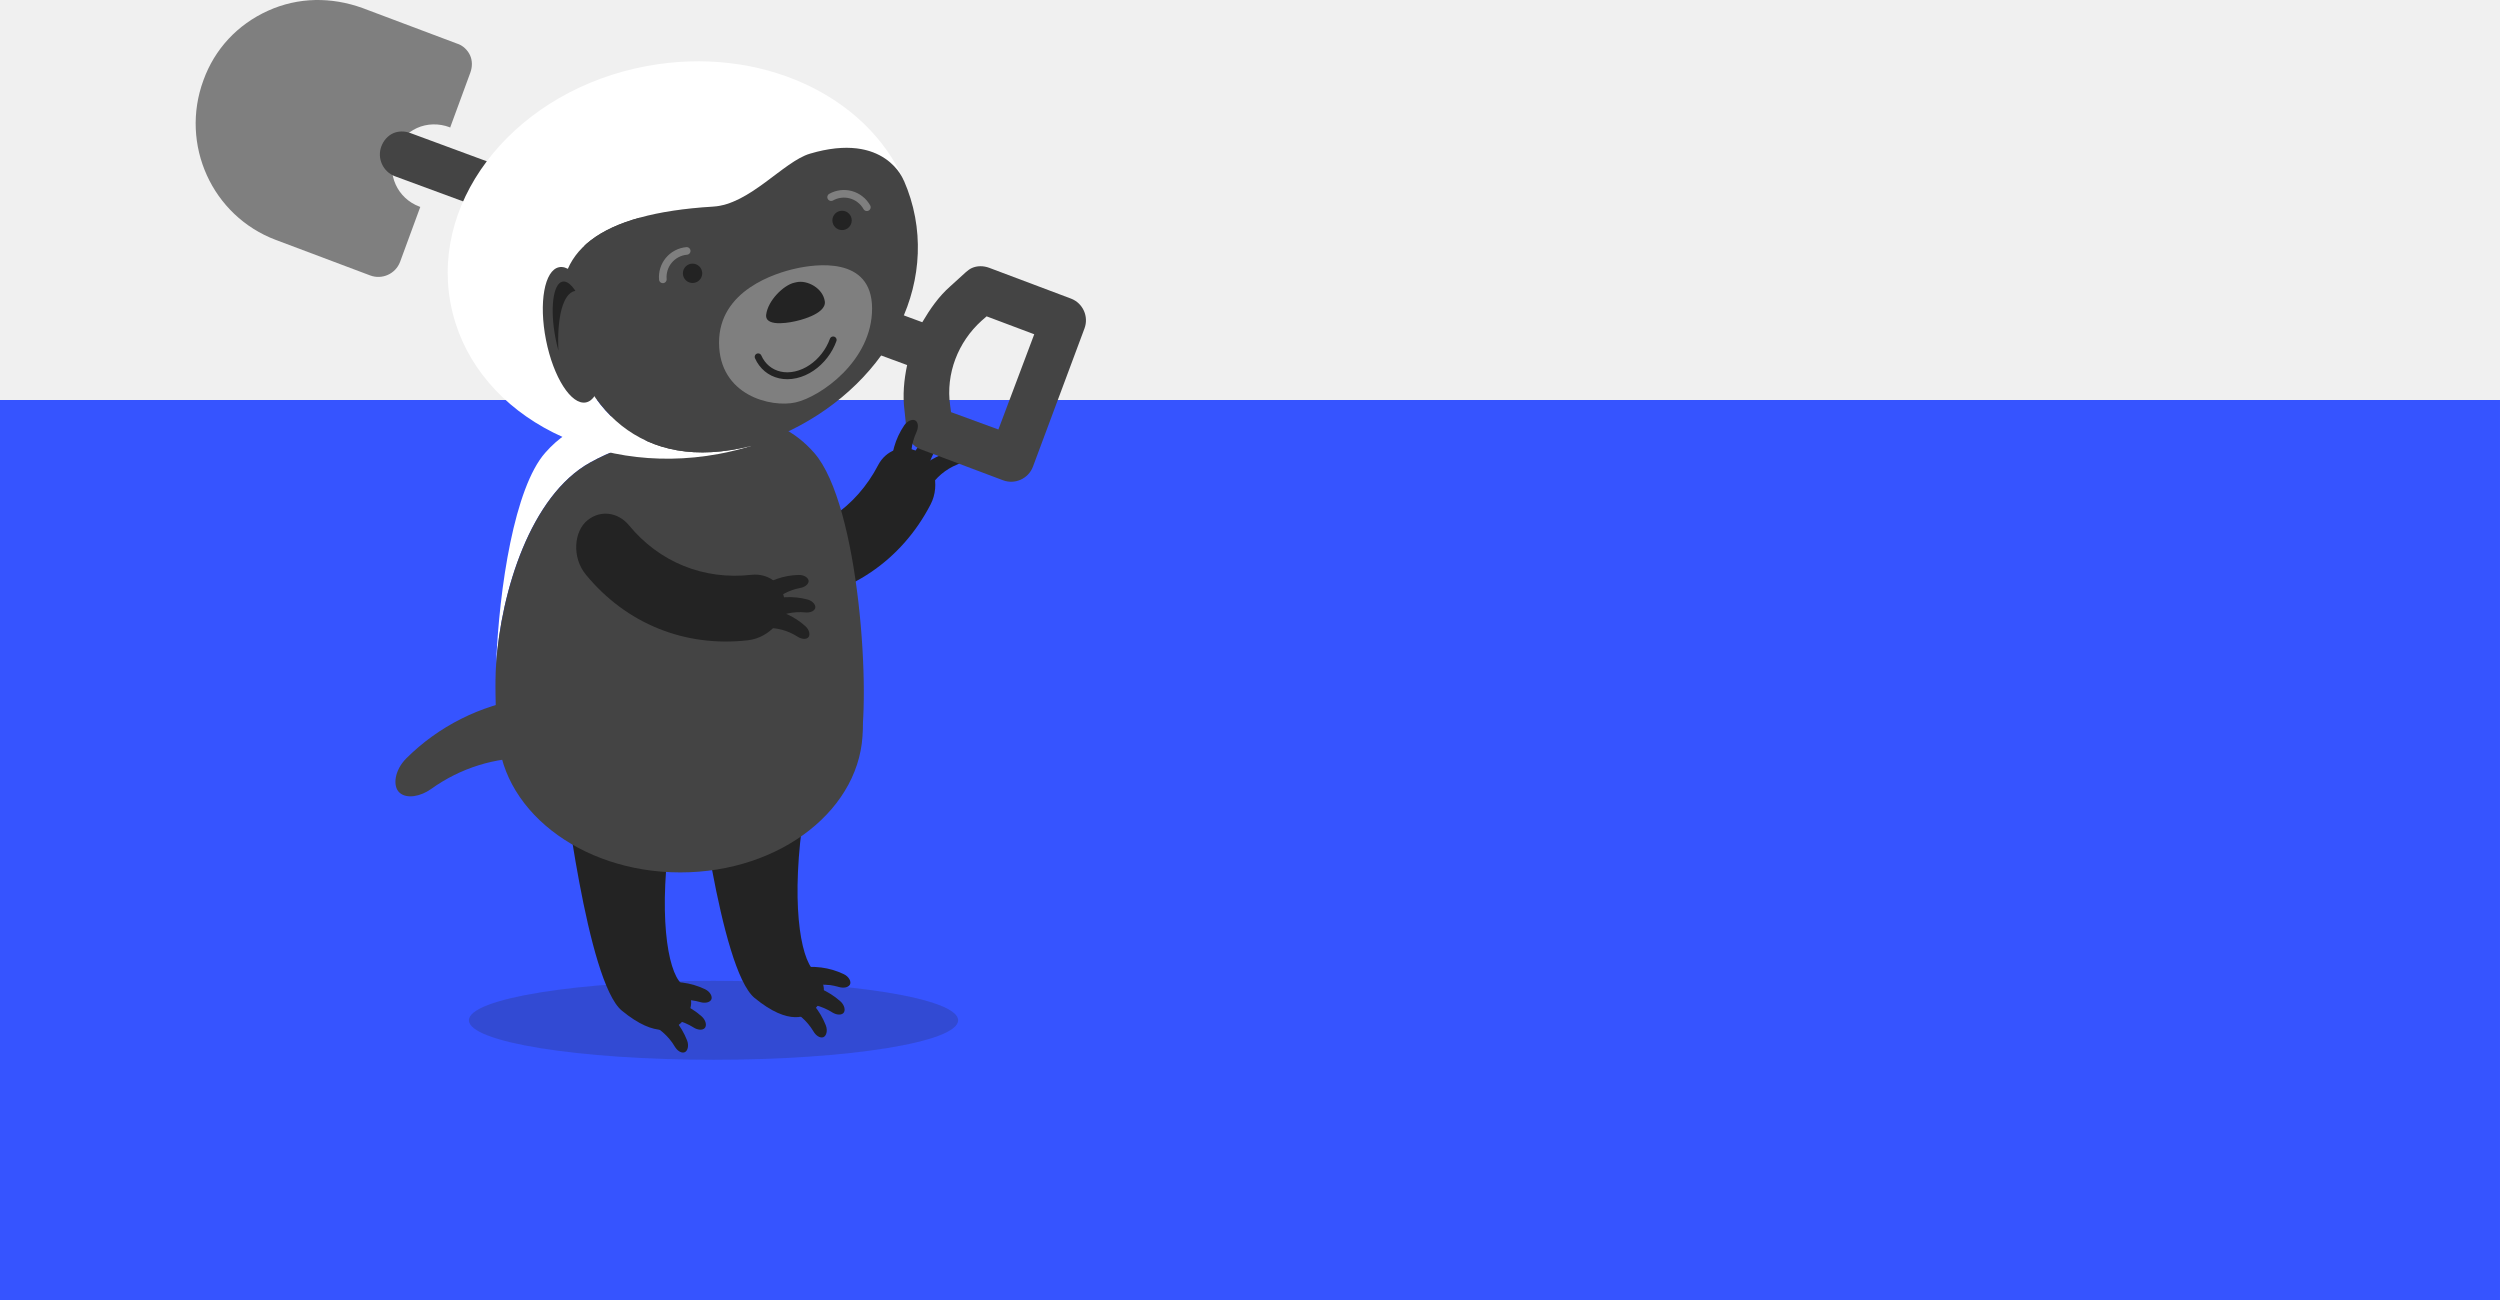
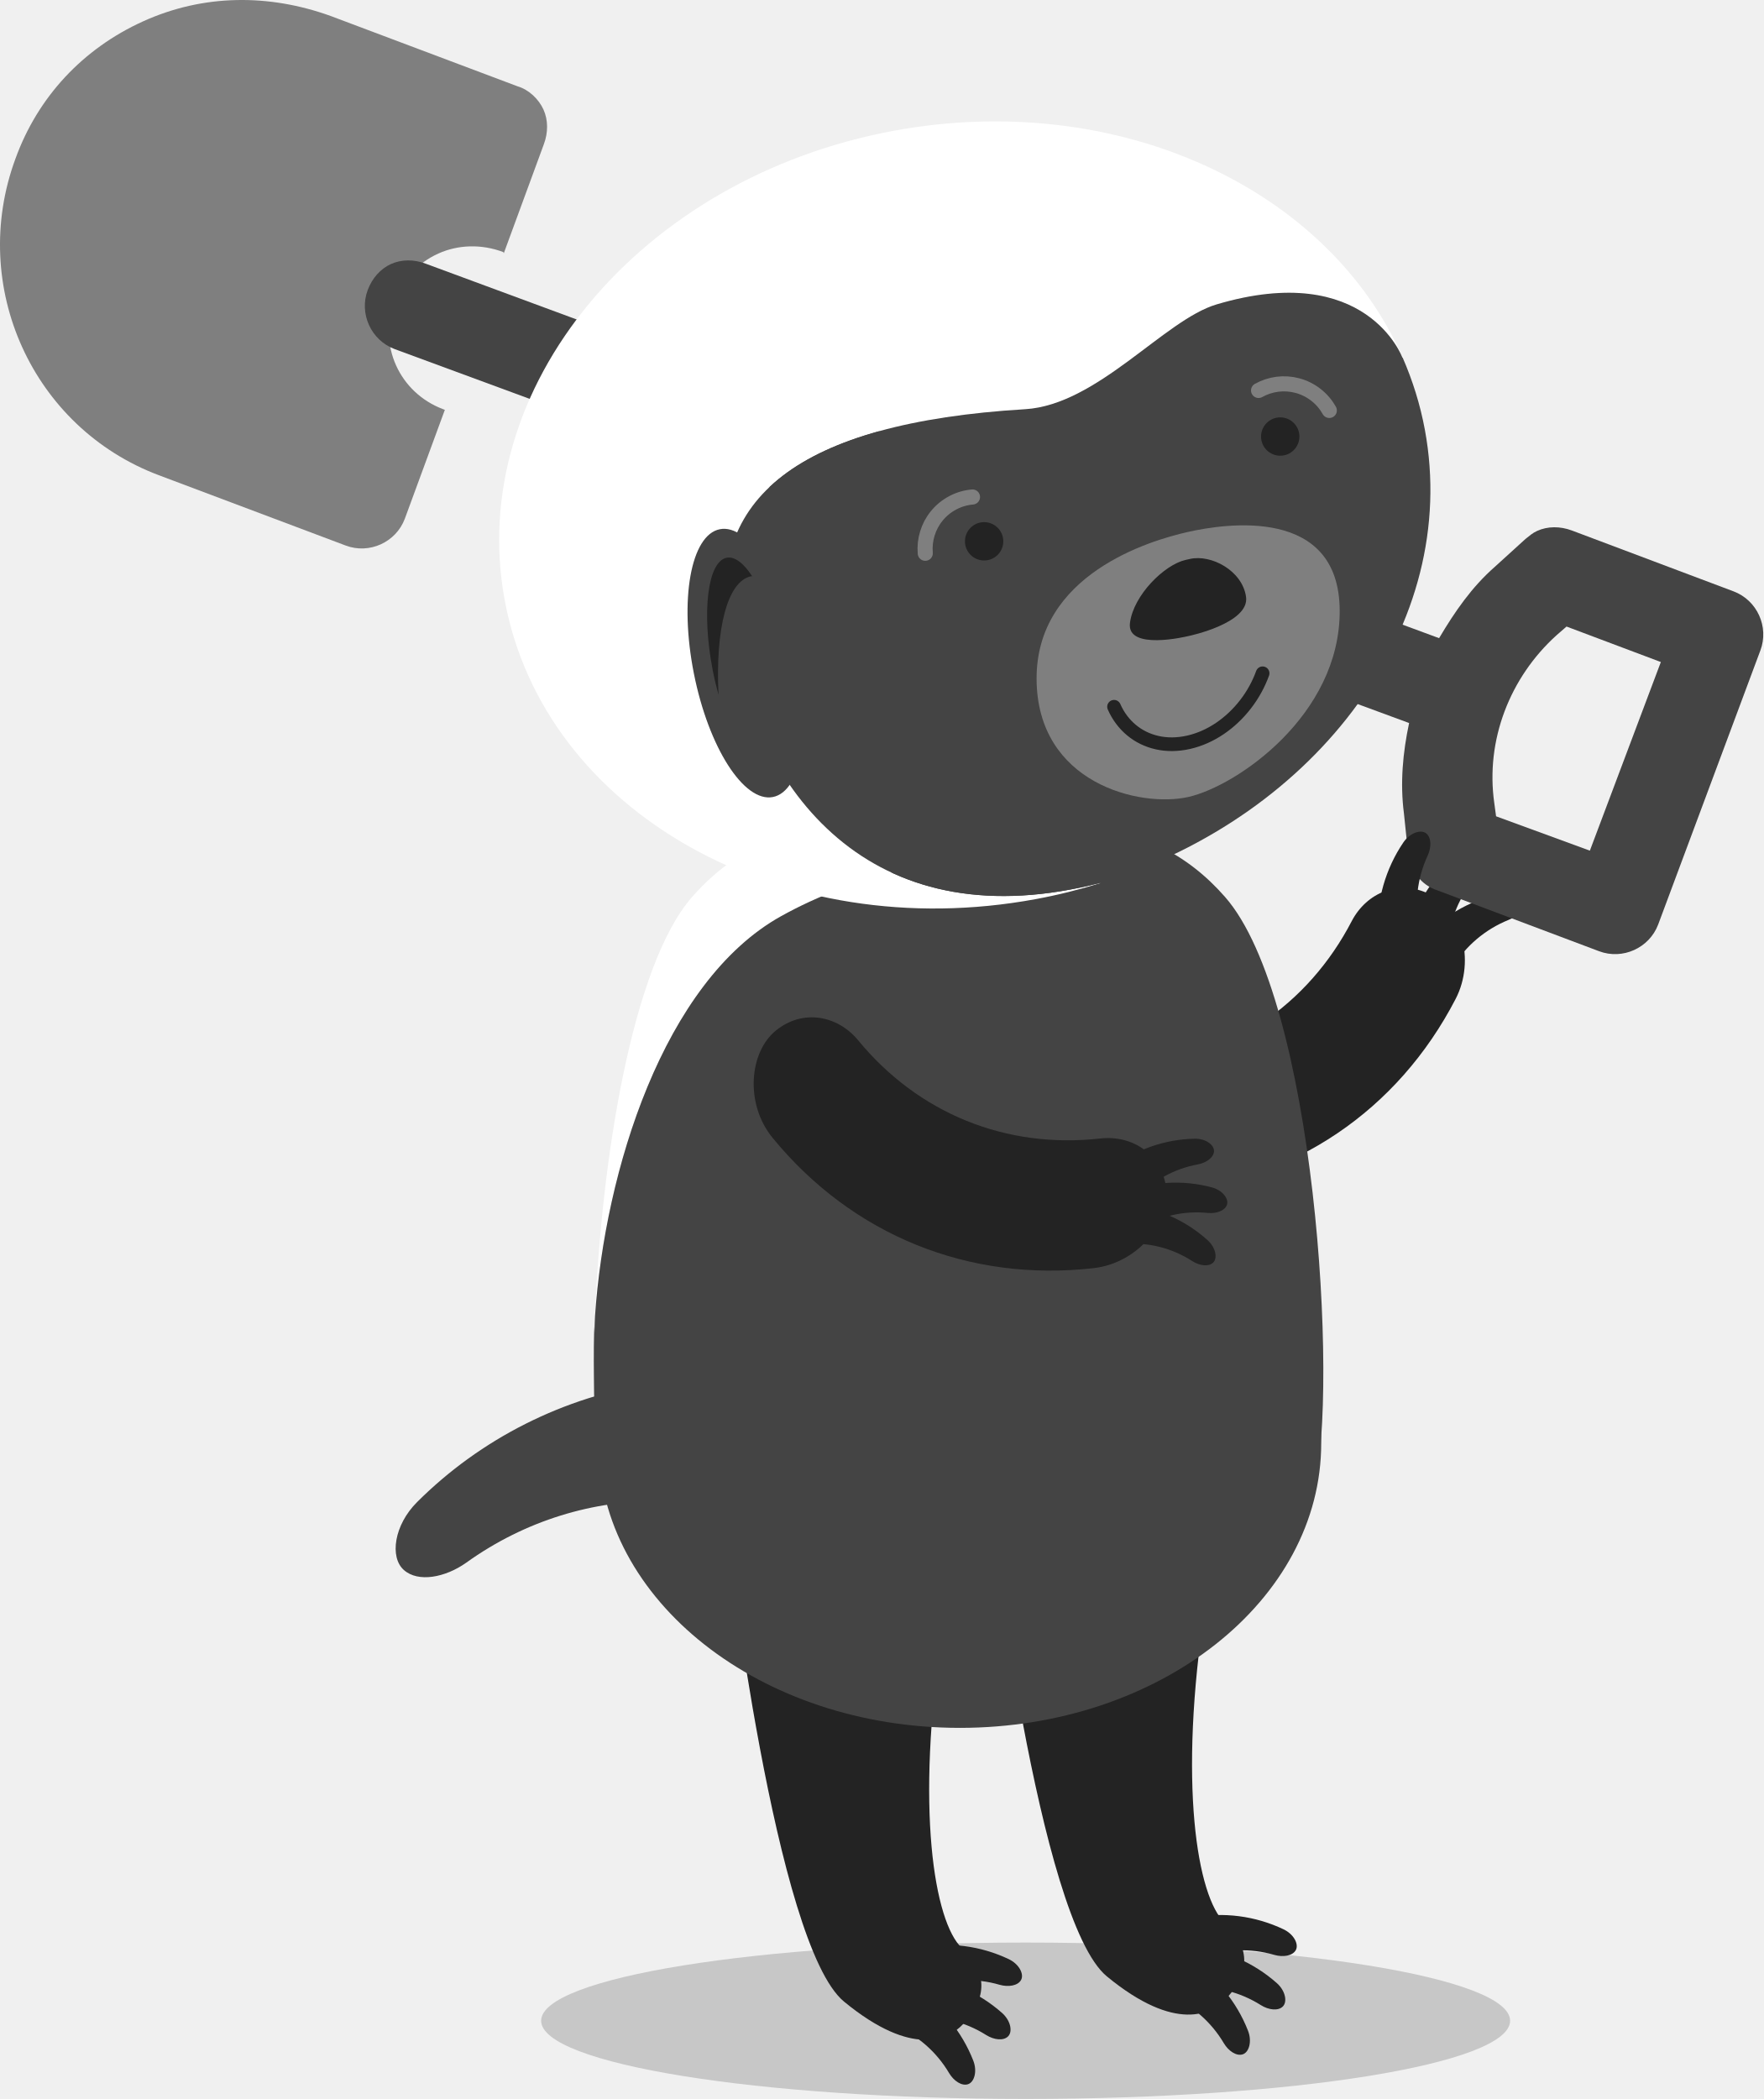
- <svg xmlns="http://www.w3.org/2000/svg" version="1.1" id="Layer_1" x="0px" y="0px" width="375px" height="195px" viewBox="0 0 375 195" enable-background="new 0 0 375 195" xml:space="preserve">
+ <svg xmlns="http://www.w3.org/2000/svg" version="1.1" id="Layer_1" xml:space="preserve" viewBox="29.35 0 133.54 158.97">
  <g>
-     <rect y="60" fill="#3654FF" width="374.999" height="135" />
-     <g>
-       <rect x="196.216" y="91.725" fill="none" width="147.567" height="74.275" />
-       <text transform="matrix(1 0 0 1 220.3525 103.2441)">
-         <tspan x="0" y="0" fill="#FFFFFF" font-size="16" />
-         <tspan x="-4.784" y="19" fill="#FFFFFF" font-size="16" />
-         <tspan x="-15.456" y="38" fill="#FFFFFF" font-size="16" />
-         <tspan x="3.032" y="57" fill="#FFFFFF" font-size="16" />
-       </text>
-     </g>
    <g>
      <ellipse opacity="0.2" fill="#232323" cx="107.027" cy="153.044" rx="36.693" ry="5.922" />
-       <path fill="#232323" d="M115.292,80.851c-2.386,0.248-4.285,2.115-4.062,4.734c0.215,2.604,3.291,5.084,6.622,4.762    c9.48-0.91,17.362-6.234,21.741-14.691c1.54-2.973,0.387-6.752-1.947-7.922c-2.347-1.182-4.788-0.119-5.909,2.004    C128.425,76.132,122.464,80.163,115.292,80.851z" />
-       <path fill="#232323" d="M141.149,66.401c0.451-0.525,0.656-1.236,0.351-1.65c-0.304-0.412-1.173-0.377-1.851,0.189    c-1.839,1.529-3.177,3.643-3.768,6.049c-0.218,0.896,0.489,1.627,1.428,1.604c0.942-0.025,1.662-0.529,1.713-1.156    C139.159,69.649,139.875,67.868,141.149,66.401z" />
-       <path fill="#232323" d="M143.614,69.665c0.639-0.26,1.146-0.801,1.062-1.309c-0.081-0.504-0.871-0.869-1.733-0.674    c-2.335,0.525-4.487,1.795-6.108,3.67c-0.603,0.697-0.306,1.67,0.542,2.076c0.849,0.41,1.722,0.287,2.049-0.248    C140.363,71.651,141.81,70.394,143.614,69.665z" />
-       <path fill="#232323" d="M84.341,115.614c0.135,1.084,3.721,31.691,8.935,35.982c5.214,4.289,7.951,2.846,9.011,1.705    c1.109-1.193,2.512-3.34-0.086-5.762c-2.086-1.947-3.554-10.57-1.472-24.027L84.341,115.614z" />
-       <path fill="#232323" d="M104.248,113.706c0.138,1.082,3.722,31.691,8.936,35.982c5.215,4.289,7.952,2.844,9.012,1.703    c1.109-1.191,2.511-3.34-0.085-5.76c-2.087-1.949-3.556-10.57-1.473-24.029L104.248,113.706z" />
-       <path fill="#FFFFFF" d="M88.513,69.384c6.024-3.344,13.662-5.139,27.76-5.689c-3.362-1.422-7.81-2.084-14.318-2.084h-0.011    c-11.14,0-16.295,1.902-20.172,6.316c-4.581,5.213-6.894,20.123-7.356,31.725C75.155,88.757,79.576,74.349,88.513,69.384z" />
-       <path fill="#444444" d="M74.415,99.651c-0.109,1.602-0.135,3.123-0.087,4.529C74.323,102.755,74.353,101.235,74.415,99.651z" />
-       <path fill="#444444" d="M64.665,118.349c-1.591,1.131-3.646,1.521-4.73,0.555c-1.081-0.957-0.754-3.4,1.016-5.154    c4.786-4.771,11.073-7.984,17.995-9.016c2.579-0.377,4.449,1.799,4.134,4.434c-0.312,2.645-1.923,4.537-3.691,4.516    C74.326,113.603,69.127,115.147,64.665,118.349z" />
-       <path fill="#444444" d="M122.126,67.927c-1.415-1.611-3.006-2.885-4.991-3.857c-0.275-0.135-0.571-0.254-0.862-0.375    c-2.271,0.088-4.357,0.213-6.313,0.367c-4.799,0.17-8.56,0.707-11.611,1.662c-3.933,0.914-7.061,2.121-9.835,3.66    c-8.937,4.965-13.357,19.373-14.098,30.268c-0.062,1.584-0.092,3.104-0.087,4.529c0.012,3.686,0.246,6.748,0.688,8.598    c0.478,2,2.392,3.707,5.399,5.057c4.795,2.148,12.39,3.375,21.528,3.375h0.011c0.856,0,1.695-0.014,2.524-0.035    c0.257-0.006,0.507-0.018,0.761-0.025c0.573-0.02,1.142-0.043,1.699-0.074c0.28-0.014,0.557-0.029,0.831-0.047    c0.542-0.033,1.074-0.074,1.602-0.117c0.247-0.02,0.497-0.039,0.741-0.062c0.641-0.059,1.268-0.125,1.885-0.199    c0.106-0.014,0.22-0.023,0.327-0.037c0.726-0.09,1.432-0.189,2.118-0.299c0.166-0.027,0.326-0.059,0.489-0.086    c0.514-0.086,1.018-0.176,1.508-0.275c0.208-0.039,0.41-0.082,0.613-0.125c0.442-0.094,0.875-0.193,1.296-0.295    c0.192-0.049,0.386-0.094,0.573-0.143c0.457-0.119,0.898-0.242,1.328-0.373c0.1-0.029,0.208-0.055,0.305-0.084    c-0.004,0-0.007,0-0.011,0c2.94-0.912,5.227-2.074,6.672-3.453c0.015-0.014,0.024-0.029,0.039-0.045    c0.271-0.262,0.517-0.529,0.726-0.807c0.082-0.107,0.134-0.223,0.206-0.33c0.124-0.189,0.257-0.377,0.352-0.57    c0.152-0.309,0.267-0.625,0.344-0.949C130.748,104.96,128.946,75.69,122.126,67.927z" />
-       <ellipse fill="#444444" cx="102.048" cy="109.3" rx="27.366" ry="21.562" />
+       <path fill="#232323" d="M115.292,80.851c-2.386,0.248-4.285,2.115-4.062,4.734c0.215,2.604,3.291,5.084,6.622,4.762    c9.48-0.91,17.362-6.234,21.741-14.691c1.54-2.973,0.387-6.752-1.947-7.922c-2.347-1.182-4.788-0.119-5.909,2.004    C128.425,76.132,122.464,80.163,115.292,80.851z">
+             </path>
+       <path fill="#232323" d="M141.149,66.401c0.451-0.525,0.656-1.236,0.351-1.65c-0.304-0.412-1.173-0.377-1.851,0.189    c-1.839,1.529-3.177,3.643-3.768,6.049c-0.218,0.896,0.489,1.627,1.428,1.604c0.942-0.025,1.662-0.529,1.713-1.156    C139.159,69.649,139.875,67.868,141.149,66.401z">
+             </path>
+       <path fill="#232323" d="M143.614,69.665c0.639-0.26,1.146-0.801,1.062-1.309c-0.081-0.504-0.871-0.869-1.733-0.674    c-2.335,0.525-4.487,1.795-6.108,3.67c-0.603,0.697-0.306,1.67,0.542,2.076c0.849,0.41,1.722,0.287,2.049-0.248    C140.363,71.651,141.81,70.394,143.614,69.665z">
+             </path>
+       <path fill="#232323" d="M84.341,115.614c0.135,1.084,3.721,31.691,8.935,35.982c5.214,4.289,7.951,2.846,9.011,1.705    c1.109-1.193,2.512-3.34-0.086-5.762c-2.086-1.947-3.554-10.57-1.472-24.027L84.341,115.614z">
+             </path>
+       <path fill="#232323" d="M104.248,113.706c0.138,1.082,3.722,31.691,8.936,35.982c5.215,4.289,7.952,2.844,9.012,1.703    c1.109-1.191,2.511-3.34-0.085-5.76c-2.087-1.949-3.556-10.57-1.473-24.029L104.248,113.706z">
+             </path>
+       <path fill="#FFFFFF" d="M88.513,69.384c6.024-3.344,13.662-5.139,27.76-5.689c-3.362-1.422-7.81-2.084-14.318-2.084h-0.011    c-11.14,0-16.295,1.902-20.172,6.316c-4.581,5.213-6.894,20.123-7.356,31.725C75.155,88.757,79.576,74.349,88.513,69.384z">
+             </path>
+       <path fill="#444444" d="M74.415,99.651c-0.109,1.602-0.135,3.123-0.087,4.529C74.323,102.755,74.353,101.235,74.415,99.651z">
+             </path>
+       <path fill="#444444" d="M64.665,118.349c-1.591,1.131-3.646,1.521-4.73,0.555c-1.081-0.957-0.754-3.4,1.016-5.154    c4.786-4.771,11.073-7.984,17.995-9.016c2.579-0.377,4.449,1.799,4.134,4.434c-0.312,2.645-1.923,4.537-3.691,4.516    C74.326,113.603,69.127,115.147,64.665,118.349z">
+             </path>
+       <path fill="#444444" d="M122.126,67.927c-1.415-1.611-3.006-2.885-4.991-3.857c-0.275-0.135-0.571-0.254-0.862-0.375    c-2.271,0.088-4.357,0.213-6.313,0.367c-4.799,0.17-8.56,0.707-11.611,1.662c-3.933,0.914-7.061,2.121-9.835,3.66    c-8.937,4.965-13.357,19.373-14.098,30.268c-0.062,1.584-0.092,3.104-0.087,4.529c0.012,3.686,0.246,6.748,0.688,8.598    c0.478,2,2.392,3.707,5.399,5.057c4.795,2.148,12.39,3.375,21.528,3.375h0.011c0.856,0,1.695-0.014,2.524-0.035    c0.257-0.006,0.507-0.018,0.761-0.025c0.573-0.02,1.142-0.043,1.699-0.074c0.28-0.014,0.557-0.029,0.831-0.047    c0.542-0.033,1.074-0.074,1.602-0.117c0.247-0.02,0.497-0.039,0.741-0.062c0.641-0.059,1.268-0.125,1.885-0.199    c0.106-0.014,0.22-0.023,0.327-0.037c0.726-0.09,1.432-0.189,2.118-0.299c0.166-0.027,0.326-0.059,0.489-0.086    c0.514-0.086,1.018-0.176,1.508-0.275c0.208-0.039,0.41-0.082,0.613-0.125c0.442-0.094,0.875-0.193,1.296-0.295    c0.192-0.049,0.386-0.094,0.573-0.143c0.457-0.119,0.898-0.242,1.328-0.373c0.1-0.029,0.208-0.055,0.305-0.084    c-0.004,0-0.007,0-0.011,0c2.94-0.912,5.227-2.074,6.672-3.453c0.015-0.014,0.024-0.029,0.039-0.045    c0.271-0.262,0.517-0.529,0.726-0.807c0.082-0.107,0.134-0.223,0.206-0.33c0.124-0.189,0.257-0.377,0.352-0.57    c0.152-0.309,0.267-0.625,0.344-0.949C130.748,104.96,128.946,75.69,122.126,67.927z">
+             </path>
+       <ellipse fill="#444444" cx="102.048" cy="109.3" rx="27.366" ry="21.562">
+             </ellipse>
      <g>
        <path fill="#232323" d="M105.062,150.321c0.654,0.186,1.375,0.076,1.619-0.365s-0.146-1.205-0.932-1.578     c-2.126-1.012-4.564-1.338-6.958-0.875c-0.892,0.176-1.253,1.107-0.844,1.936c0.409,0.834,1.157,1.27,1.735,1.057     C101.339,149.882,103.227,149.786,105.062,150.321z" />
-         <path fill="#232323" d="M104.044,154.128c0.576,0.361,1.299,0.457,1.655,0.098c0.358-0.355,0.194-1.197-0.456-1.773     c-1.763-1.561-4.014-2.551-6.442-2.77c-0.905-0.078-1.512,0.717-1.349,1.627c0.161,0.912,0.76,1.539,1.376,1.494     C100.587,152.675,102.427,153.106,104.044,154.128z" />
-         <path fill="#232323" d="M101.232,157.009c0.348,0.584,0.949,0.998,1.43,0.842c0.479-0.154,0.717-0.979,0.4-1.787     c-0.857-2.193-2.411-4.1-4.475-5.4c-0.769-0.482-1.672-0.051-1.94,0.834c-0.272,0.887-0.024,1.719,0.544,1.959     C98.816,154.142,100.257,155.362,101.232,157.009z" />
+         <path fill="#232323" d="M104.044,154.128c0.576,0.361,1.299,0.457,1.655,0.098c0.358-0.355,0.194-1.197-0.456-1.773     c-1.763-1.561-4.014-2.551-6.442-2.77c-0.905-0.078-1.512,0.717-1.349,1.627c0.161,0.912,0.76,1.539,1.376,1.494     C100.587,152.675,102.427,153.106,104.044,154.128z">
+                 </path>
+         <path fill="#232323" d="M101.232,157.009c0.348,0.584,0.949,0.998,1.43,0.842c0.479-0.154,0.717-0.979,0.4-1.787     c-0.857-2.193-2.411-4.1-4.475-5.4c-0.769-0.482-1.672-0.051-1.94,0.834c-0.272,0.887-0.024,1.719,0.544,1.959     C98.816,154.142,100.257,155.362,101.232,157.009z">
+                 </path>
      </g>
      <g>
-         <path fill="#232323" d="M125.87,148.058c0.654,0.186,1.375,0.076,1.619-0.365s-0.146-1.205-0.932-1.576     c-2.127-1.014-4.564-1.34-6.958-0.877c-0.892,0.178-1.253,1.109-0.844,1.936c0.409,0.836,1.157,1.27,1.735,1.059     C122.146,147.62,124.033,147.522,125.87,148.058z" />
-         <path fill="#232323" d="M124.852,151.866c0.576,0.359,1.299,0.455,1.655,0.096c0.358-0.354,0.194-1.197-0.457-1.771     c-1.763-1.562-4.014-2.553-6.442-2.771c-0.904-0.078-1.511,0.719-1.349,1.627c0.162,0.914,0.761,1.539,1.377,1.496     C121.395,150.411,123.234,150.843,124.852,151.866z" />
-         <path fill="#232323" d="M122.039,154.745c0.348,0.584,0.949,0.998,1.431,0.842c0.479-0.154,0.717-0.979,0.4-1.787     c-0.857-2.193-2.412-4.1-4.475-5.398c-0.77-0.484-1.672-0.053-1.94,0.834c-0.272,0.885-0.024,1.717,0.543,1.957     C119.624,151.878,121.064,153.099,122.039,154.745z" />
+         <path fill="#232323" d="M125.87,148.058c0.654,0.186,1.375,0.076,1.619-0.365s-0.146-1.205-0.932-1.576     c-2.127-1.014-4.564-1.34-6.958-0.877c-0.892,0.178-1.253,1.109-0.844,1.936c0.409,0.836,1.157,1.27,1.735,1.059     C122.146,147.62,124.033,147.522,125.87,148.058z">
+                 </path>
+         <path fill="#232323" d="M124.852,151.866c0.576,0.359,1.299,0.455,1.655,0.096c0.358-0.354,0.194-1.197-0.457-1.771     c-1.763-1.562-4.014-2.553-6.442-2.771c-0.904-0.078-1.511,0.719-1.349,1.627c0.162,0.914,0.761,1.539,1.377,1.496     C121.395,150.411,123.234,150.843,124.852,151.866z">
+                 </path>
+         <path fill="#232323" d="M122.039,154.745c0.348,0.584,0.949,0.998,1.431,0.842c0.479-0.154,0.717-0.979,0.4-1.787     c-0.857-2.193-2.412-4.1-4.475-5.398c-0.77-0.484-1.672-0.053-1.94,0.834c-0.272,0.885-0.024,1.717,0.543,1.957     C119.624,151.878,121.064,153.099,122.039,154.745z">
+                 </path>
      </g>
      <g>
-         <path fill="#232323" d="M94.324,78.765c-1.535-1.842-4.144-2.377-6.192-0.732c-2.042,1.631-2.387,5.566-0.26,8.154     c6.04,7.361,14.854,10.936,24.316,9.855c3.325-0.379,5.821-3.443,5.489-6.033c-0.326-2.607-2.572-4.043-4.956-3.789     C105.563,87.036,98.896,84.335,94.324,78.765z" />
+         <path fill="#232323" d="M94.324,78.765c-1.535-1.842-4.144-2.377-6.192-0.732c-2.042,1.631-2.387,5.566-0.26,8.154     c6.04,7.361,14.854,10.936,24.316,9.855c3.325-0.379,5.821-3.443,5.489-6.033c-0.326-2.607-2.572-4.043-4.956-3.789     C105.563,87.036,98.896,84.335,94.324,78.765z">
+                 </path>
        <g>
-           <path fill="#232323" d="M120.07,88.187c0.637-0.119,1.204-0.52,1.224-1c0.02-0.479-0.638-0.965-1.464-0.945      c-2.242,0.041-4.457,0.803-6.299,2.217c-0.684,0.527-0.596,1.475,0.104,2.008c0.704,0.535,1.526,0.586,1.929,0.16      C116.713,89.399,118.279,88.515,120.07,88.187z" />
-           <path fill="#232323" d="M120.824,91.864c0.646,0.062,1.3-0.164,1.452-0.623c0.152-0.455-0.346-1.102-1.145-1.314      c-2.165-0.58-4.505-0.465-6.665,0.385c-0.805,0.316-0.982,1.252-0.457,1.957c0.528,0.709,1.304,0.986,1.81,0.689      C117.261,92.097,119.011,91.681,120.824,91.864z" />
-           <path fill="#232323" d="M119.656,95.515c0.545,0.348,1.232,0.443,1.575,0.107s0.194-1.139-0.42-1.693      c-1.663-1.502-3.8-2.465-6.108-2.693c-0.86-0.084-1.445,0.668-1.298,1.535c0.146,0.871,0.71,1.475,1.296,1.438      C116.377,94.099,118.124,94.526,119.656,95.515z" />
+           <path fill="#232323" d="M120.07,88.187c0.637-0.119,1.204-0.52,1.224-1c0.02-0.479-0.638-0.965-1.464-0.945      c-2.242,0.041-4.457,0.803-6.299,2.217c-0.684,0.527-0.596,1.475,0.104,2.008c0.704,0.535,1.526,0.586,1.929,0.16      C116.713,89.399,118.279,88.515,120.07,88.187z">
+             </path>
+           <path fill="#232323" d="M120.824,91.864c0.646,0.062,1.3-0.164,1.452-0.623c0.152-0.455-0.346-1.102-1.145-1.314      c-2.165-0.58-4.505-0.465-6.665,0.385c-0.805,0.316-0.982,1.252-0.457,1.957c0.528,0.709,1.304,0.986,1.81,0.689      C117.261,92.097,119.011,91.681,120.824,91.864z">
+             </path>
+           <path fill="#232323" d="M119.656,95.515c0.545,0.348,1.232,0.443,1.575,0.107s0.194-1.139-0.42-1.693      c-1.663-1.502-3.8-2.465-6.108-2.693c-0.86-0.084-1.445,0.668-1.298,1.535c0.146,0.871,0.71,1.475,1.296,1.438      C116.377,94.099,118.124,94.526,119.656,95.515z">
+             </path>
        </g>
      </g>
      <g>
        <g>
-           <path fill="#7F7F7F" d="M41.374,35.989l14.158,5.328c1.785,0.674,3.805-0.242,4.476-2.027l3.033-8.25l-0.128-0.049      c-3.316-1.248-4.946-4.846-3.699-8.162c0.625-1.658,1.751-2.91,3.331-3.625c1.492-0.676,3.263-0.738,4.921-0.113l0.04,0.088      l3.032-8.252c0.336-0.893,0.329-1.842-0.028-2.631c-0.358-0.791-1.107-1.508-1.96-1.758L54.392,1.21      c-4.679-1.688-9.639-1.662-14.203,0.406s-7.981,5.732-9.671,10.41C26.957,21.681,31.809,32.39,41.374,35.989z" />
-           <path fill="#444444" d="M61.591,19.97c-0.893-0.338-1.841-0.33-2.632,0.027c-0.789,0.359-1.421,1.066-1.757,1.961      c-0.671,1.785,0.243,3.803,2.028,4.477l76.84,28.324c-0.474,2.223-0.692,4.545-0.392,6.842l0.315,3.031      c0.166,1.299,0.986,2.408,2.222,2.801l12.244,4.609c1.785,0.672,3.804-0.244,4.477-2.029l7.737-20.748      c0.672-1.787-0.243-3.805-2.028-4.477l-12.244-4.609c-0.893-0.336-1.842-0.33-2.632,0.029c-0.352,0.158-0.574,0.365-0.886,0.611      l-2.323,2.111c-1.741,1.529-3.02,3.379-4.218,5.402L61.591,19.97z M147.235,48.112l0.758-0.66l7.143,2.688l-5.376,14.285      l-7.103-2.602l-0.135-0.996C141.842,56.058,143.706,51.298,147.235,48.112z" />
+           <path fill="#7F7F7F" d="M41.374,35.989l14.158,5.328c1.785,0.674,3.805-0.242,4.476-2.027l3.033-8.25l-0.128-0.049      c-3.316-1.248-4.946-4.846-3.699-8.162c0.625-1.658,1.751-2.91,3.331-3.625c1.492-0.676,3.263-0.738,4.921-0.113l0.04,0.088      l3.032-8.252c0.336-0.893,0.329-1.842-0.028-2.631c-0.358-0.791-1.107-1.508-1.96-1.758L54.392,1.21      c-4.679-1.688-9.639-1.662-14.203,0.406s-7.981,5.732-9.671,10.41C26.957,21.681,31.809,32.39,41.374,35.989z">
+         </path>
+           <path fill="#444444" d="M61.591,19.97c-0.893-0.338-1.841-0.33-2.632,0.027c-0.789,0.359-1.421,1.066-1.757,1.961      c-0.671,1.785,0.243,3.803,2.028,4.477l76.84,28.324c-0.474,2.223-0.692,4.545-0.392,6.842l0.315,3.031      c0.166,1.299,0.986,2.408,2.222,2.801l12.244,4.609c1.785,0.672,3.804-0.244,4.477-2.029l7.737-20.748      c0.672-1.787-0.243-3.805-2.028-4.477l-12.244-4.609c-0.893-0.336-1.842-0.33-2.632,0.029c-0.352,0.158-0.574,0.365-0.886,0.611      l-2.323,2.111c-1.741,1.529-3.02,3.379-4.218,5.402L61.591,19.97z M147.235,48.112l0.758-0.66l7.143,2.688l-5.376,14.285      l-7.103-2.602l-0.135-0.996C141.842,56.058,143.706,51.298,147.235,48.112z">
+         </path>
        </g>
      </g>
      <g>
-         <path fill="#FFFFFF" d="M84.563,47.726c-1.79-9.908,5.176-15.699,22.426-16.734c5.476-0.328,10.536-6.758,14.49-7.934     c11.377-3.387,14.08,4.025,14.08,4.025l0.022,0.002c-5.603-12.816-21.592-20.314-38.546-17.18     c-19.245,3.562-32.436,19.477-29.462,35.543c2.972,16.07,20.983,26.209,40.227,22.646c1.677-0.309,3.305-0.719,4.883-1.209     l-0.002-0.02C95.949,71.179,86.94,60.874,84.563,47.726z" />
-         <path fill="#444444" d="M137.265,32.554c-0.354-1.912-0.927-3.736-1.683-5.469l-0.022-0.002c0,0-2.703-7.412-14.08-4.025     c-3.954,1.176-9.015,7.605-14.49,7.934c-17.25,1.035-24.216,6.826-22.426,16.734c2.377,13.148,11.386,23.453,28.118,19.141     l0.002,0.02C129.22,61.755,139.979,47.224,137.265,32.554z" />
-         <path fill="#7F7F7F" d="M119.349,60.36c-3.665,0.826-11.461-1.023-11.492-8.938s8.551-10.479,11.439-11.129     c2.892-0.652,11.486-1.961,11.517,5.951C130.845,54.161,123.016,59.534,119.349,60.36z" />
-         <path fill="#232323" d="M119.479,42.331c1.594-0.359,3.956,0.875,4.242,2.871c0.284,1.996-4.322,2.961-4.322,2.961l-0.134,0.029     c0,0-4.606,1.115-4.337-1.008c0.268-2.121,2.617-4.418,4.21-4.777L119.479,42.331z" />
-         <path fill="none" stroke="#232323" stroke-width="1.035" stroke-linecap="round" stroke-miterlimit="10" d="M124.975,50.991     c-0.306,0.846-0.75,1.646-1.3,2.355c-0.552,0.713-1.207,1.334-1.935,1.826c-0.731,0.496-1.532,0.855-2.376,1.047     c-0.842,0.189-1.647,0.191-2.379,0.025c-0.73-0.164-1.392-0.488-1.946-0.951c-0.555-0.461-1.004-1.059-1.316-1.766" />
-         <circle fill="#232323" cx="103.884" cy="40.997" r="1.452" />
-         <circle fill="#232323" cx="126.309" cy="33.062" r="1.452" />
-         <ellipse transform="matrix(0.9809 -0.1947 0.1947 0.9809 -8.1341 17.6788)" fill="#444444" cx="85.874" cy="50.222" rx="4.053" ry="10.338" />
-         <path fill="#232323" d="M86.23,43.646c-1.805,0.369-2.709,4.043-2.462,8.977c-0.166-0.598-0.315-1.225-0.442-1.877     c-0.85-4.404-0.378-8.211,1.051-8.504c0.606-0.127,1.292,0.41,1.94,1.4C86.289,43.646,86.259,43.638,86.23,43.646z" />
-         <path fill="none" stroke="#7F7F7F" stroke-width="1.143" stroke-linecap="round" stroke-miterlimit="10" d="M99.426,41.903     c-0.044-0.51,0.011-1.02,0.16-1.5c0.147-0.482,0.387-0.936,0.71-1.33c0.321-0.396,0.729-0.736,1.208-0.99     c0.48-0.256,0.99-0.4,1.499-0.443" />
-         <path fill="none" stroke="#7F7F7F" stroke-width="1.143" stroke-linecap="round" stroke-miterlimit="10" d="M124.669,29.571     c0.447-0.25,0.937-0.408,1.434-0.471c0.501-0.062,1.013-0.029,1.506,0.104c0.493,0.131,0.969,0.361,1.397,0.695     c0.431,0.334,0.77,0.738,1.021,1.186" />
+         <path fill="#FFFFFF" d="M84.563,47.726c-1.79-9.908,5.176-15.699,22.426-16.734c5.476-0.328,10.536-6.758,14.49-7.934     c11.377-3.387,14.08,4.025,14.08,4.025l0.022,0.002c-5.603-12.816-21.592-20.314-38.546-17.18     c-19.245,3.562-32.436,19.477-29.462,35.543c2.972,16.07,20.983,26.209,40.227,22.646c1.677-0.309,3.305-0.719,4.883-1.209     l-0.002-0.02C95.949,71.179,86.94,60.874,84.563,47.726z">
+         </path>
+         <path fill="#444444" d="M137.265,32.554c-0.354-1.912-0.927-3.736-1.683-5.469l-0.022-0.002c0,0-2.703-7.412-14.08-4.025     c-3.954,1.176-9.015,7.605-14.49,7.934c-17.25,1.035-24.216,6.826-22.426,16.734c2.377,13.148,11.386,23.453,28.118,19.141     l0.002,0.02C129.22,61.755,139.979,47.224,137.265,32.554z">
+         </path>
+         <path fill="#7F7F7F" d="M119.349,60.36c-3.665,0.826-11.461-1.023-11.492-8.938s8.551-10.479,11.439-11.129     c2.892-0.652,11.486-1.961,11.517,5.951C130.845,54.161,123.016,59.534,119.349,60.36z">
+         </path>
+         <path fill="#232323" d="M119.479,42.331c1.594-0.359,3.956,0.875,4.242,2.871c0.284,1.996-4.322,2.961-4.322,2.961l-0.134,0.029     c0,0-4.606,1.115-4.337-1.008c0.268-2.121,2.617-4.418,4.21-4.777L119.479,42.331z">
+         </path>
+         <path fill="none" stroke="#232323" stroke-width="1.035" stroke-linecap="round" stroke-miterlimit="10" d="M124.975,50.991     c-0.306,0.846-0.75,1.646-1.3,2.355c-0.552,0.713-1.207,1.334-1.935,1.826c-0.731,0.496-1.532,0.855-2.376,1.047     c-0.842,0.189-1.647,0.191-2.379,0.025c-0.73-0.164-1.392-0.488-1.946-0.951c-0.555-0.461-1.004-1.059-1.316-1.766">
+         </path>
+         <circle fill="#232323" cx="103.884" cy="40.997" r="1.452">
+         </circle>
+         <circle fill="#232323" cx="126.309" cy="33.062" r="1.452">
+         </circle>
+         <ellipse transform="matrix(0.9809 -0.1947 0.1947 0.9809 -8.1341 17.6788)" fill="#444444" cx="85.874" cy="50.222" rx="4.053" ry="10.338">
+         </ellipse>
+         <path fill="#232323" d="M86.23,43.646c-1.805,0.369-2.709,4.043-2.462,8.977c-0.166-0.598-0.315-1.225-0.442-1.877     c-0.85-4.404-0.378-8.211,1.051-8.504c0.606-0.127,1.292,0.41,1.94,1.4C86.289,43.646,86.259,43.638,86.23,43.646z">
+         </path>
+         <path fill="none" stroke="#7F7F7F" stroke-width="1.143" stroke-linecap="round" stroke-miterlimit="10" d="M99.426,41.903     c-0.044-0.51,0.011-1.02,0.16-1.5c0.147-0.482,0.387-0.936,0.71-1.33c0.321-0.396,0.729-0.736,1.208-0.99     c0.48-0.256,0.99-0.4,1.499-0.443">
+         </path>
+         <path fill="none" stroke="#7F7F7F" stroke-width="1.143" stroke-linecap="round" stroke-miterlimit="10" d="M124.669,29.571     c0.447-0.25,0.937-0.408,1.434-0.471c0.501-0.062,1.013-0.029,1.506,0.104c0.493,0.131,0.969,0.361,1.397,0.695     c0.431,0.334,0.77,0.738,1.021,1.186">
+         </path>
      </g>
-       <path fill="#232323" d="M137.479,64.796c0.288-0.629,0.287-1.369-0.12-1.684c-0.403-0.312-1.233-0.035-1.727,0.695    c-1.341,1.98-2.042,4.381-1.942,6.855c0.041,0.924,0.921,1.43,1.816,1.145c0.9-0.283,1.45-0.969,1.326-1.584    C136.47,68.47,136.662,66.56,137.479,64.796z" />
+       <path fill="#232323" d="M137.479,64.796c0.288-0.629,0.287-1.369-0.12-1.684c-0.403-0.312-1.233-0.035-1.727,0.695    c-1.341,1.98-2.042,4.381-1.942,6.855c0.041,0.924,0.921,1.43,1.816,1.145c0.9-0.283,1.45-0.969,1.326-1.584    C136.47,68.47,136.662,66.56,137.479,64.796z">
+     </path>
    </g>
  </g>
</svg>
